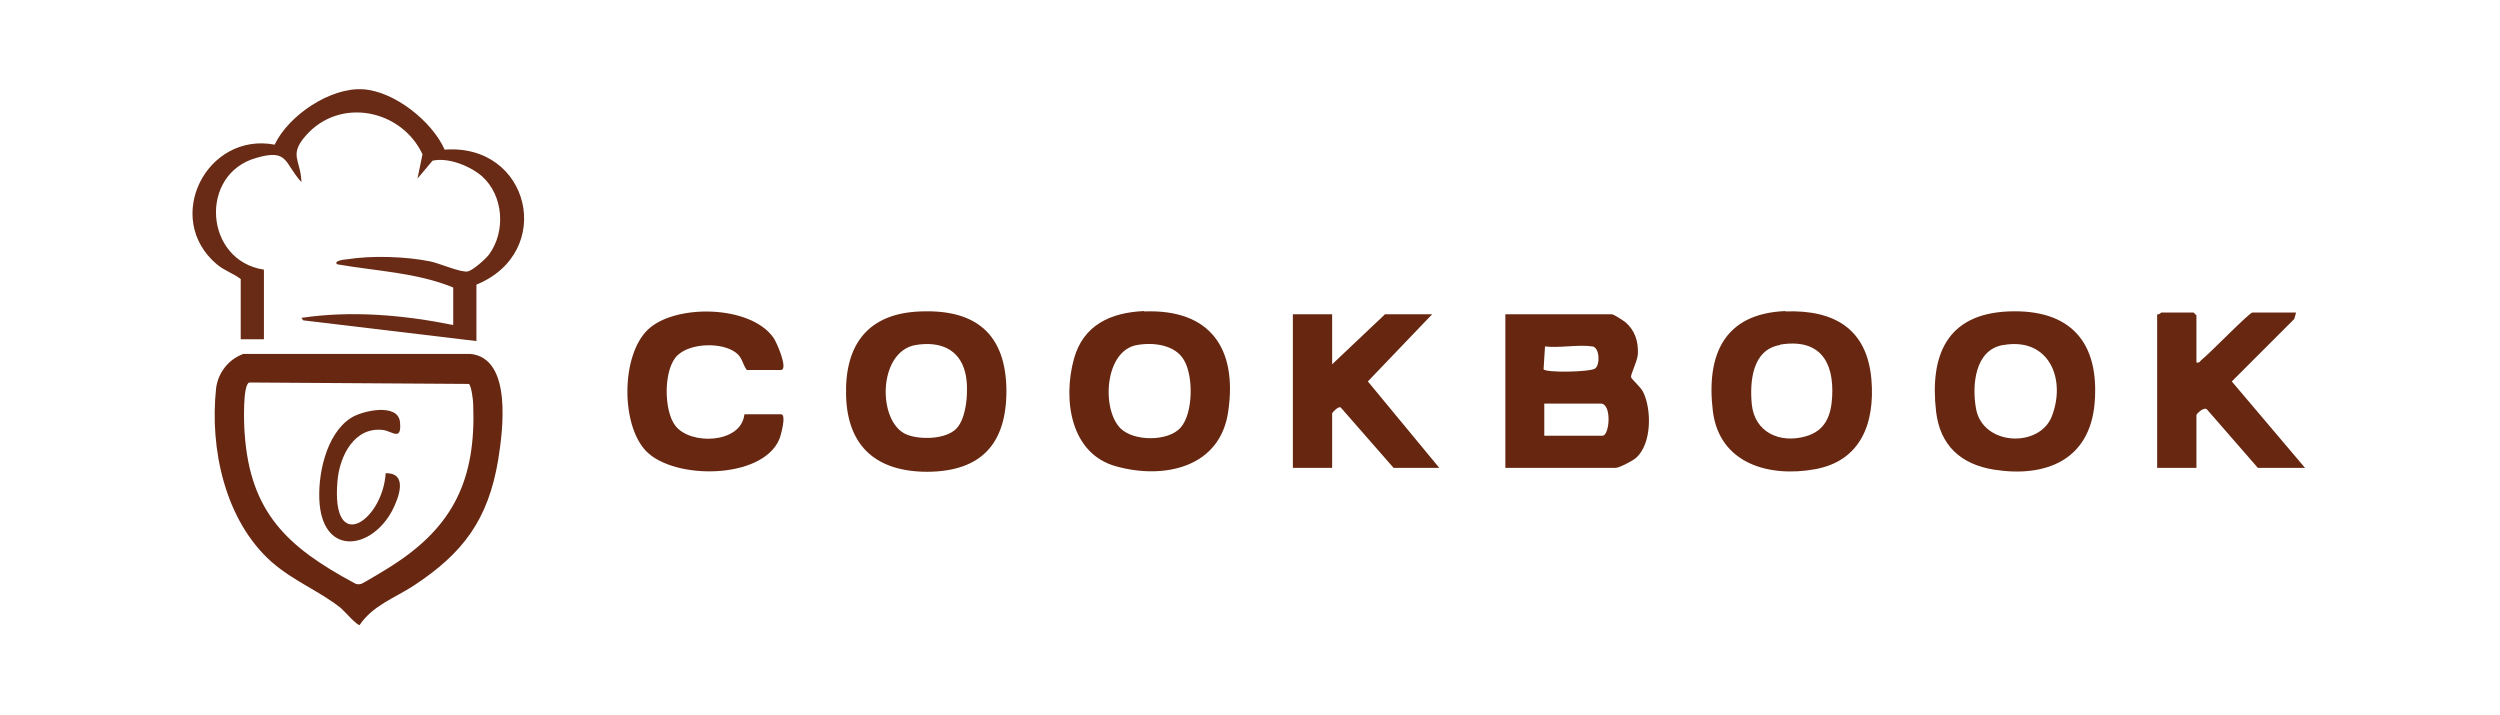
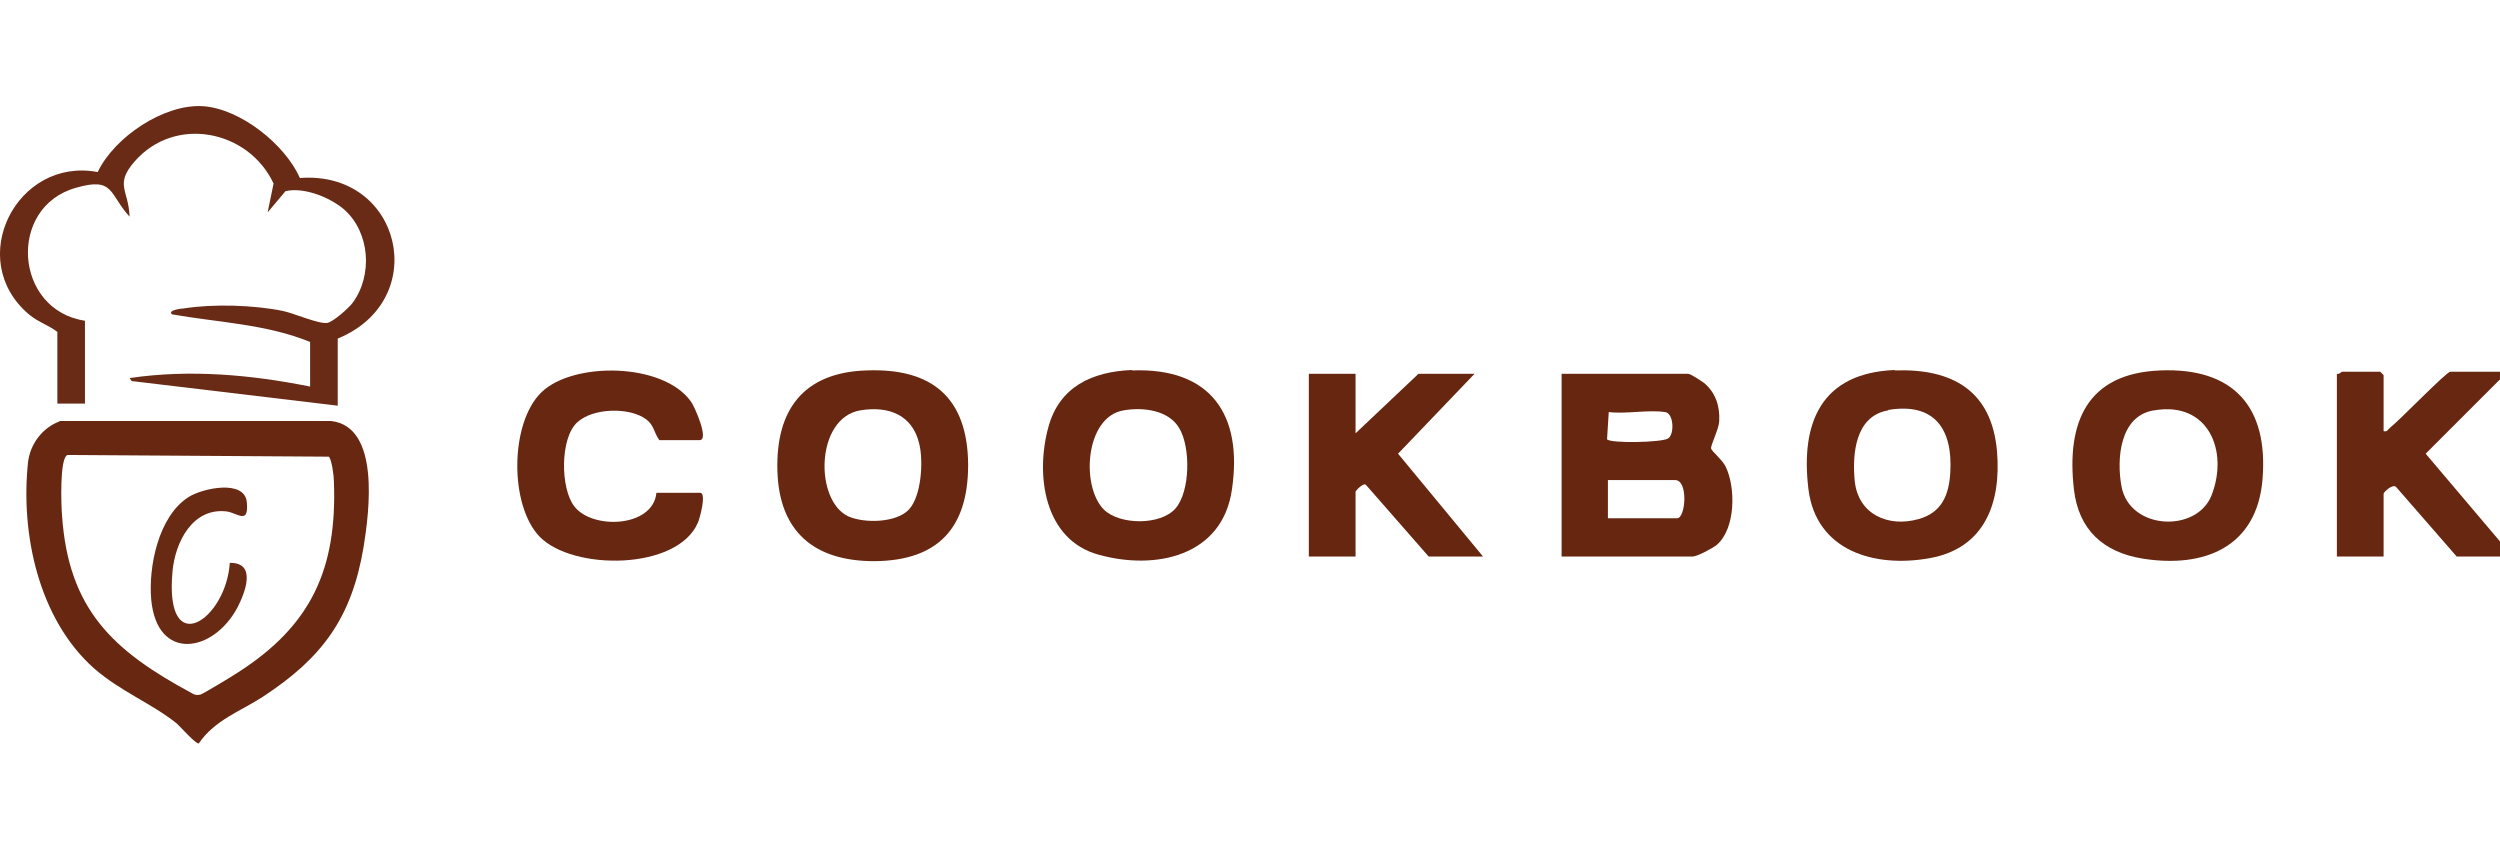
- <svg xmlns="http://www.w3.org/2000/svg" id="Layer_1" version="1.1" viewBox="0 0 700 200">
+ <svg xmlns="http://www.w3.org/2000/svg" id="Layer_1" version="1.1" viewBox="0 0 588.5 200">
  <defs>
    <style>
      .st0 {
        fill: #66260f;
      }

      .st1 {
        fill: #692a14;
      }

      .st2 {
        fill: #692b15;
      }

      .st3 {
        fill: #672710;
      }

      .st4 {
        fill: #672711;
      }

      .st5 {
        fill: #662610;
      }
    </style>
  </defs>
-   <path class="st4" d="M67.9,99.1h63.9c11.7,1.3,9,21.5,7.7,29.6-2.8,16.8-9.8,26.2-23.7,35.3-5.2,3.4-11.4,5.5-15.1,11-.7.2-4.3-3.9-5.2-4.7-6-4.8-13.2-7.5-19.5-13-13-11.6-17.3-31.6-15.5-48.5.5-4.3,3.4-8.1,7.4-9.6h0ZM69.8,107.1c-1.9.6-1.5,11.9-1.3,14.2,1.5,22.2,12,31.9,30.6,41.9.6.4,1.2.5,2,.3.5-.1,7.8-4.5,8.8-5.2,17.2-11,23.4-24.3,22.6-45,0-1.2-.5-5.2-1.2-5.8l-61.5-.4h0Z" />
-   <path class="st2" d="M67.5,78.2c-2.2-1.7-4.5-2.3-6.8-4.2-15.2-12.9-2.8-37.1,16.2-33.5,3.9-8.2,15.6-16.1,24.8-15.5,8.8.6,19.3,9,22.8,16.9,23.9-1.8,31.1,28.7,8.9,37.8v15.8l-48.5-5.8-.5-.7c14.1-2.1,28.6-.8,42.5,2v-10.5c-10.2-4.2-21.7-4.6-32.5-6.5-1.2-1,2.4-1.4,2.8-1.4,6.9-1.1,16.5-.8,23.3.6,2.5.5,8.6,3.2,10.5,2.8,1.4-.3,4.9-3.4,5.9-4.7,4.8-6.5,4.1-16.6-2-22-3.4-2.9-9.5-5.3-13.8-4.3l-4.2,5,1.4-6.8c-5.9-12.6-23.2-16.1-32.7-5.2-4.8,5.5-1.4,6.7-1.2,13-4.9-5.4-3.6-9.4-12.6-6.8-16.2,4.5-14.6,28.8,2.1,31.3v19.5h-6.5v-16.8h0Z" />
-   <path class="st0" d="M421.5,131v-43h29.8c.6,0,3.1,1.7,3.8,2.2,2.7,2.3,3.7,5.5,3.5,9-.1,1.9-2.1,5.7-1.9,6.4.2.7,2.6,2.6,3.4,4.2,2.4,4.9,2.4,14.5-2,18.4-.9.8-4.7,2.8-5.7,2.8h-30.8ZM445.8,97c-3.8-.6-9.2.5-13.2,0l-.4,6.4c.6,1,12.9.8,14.4-.2s1.3-5.9-.7-6.2ZM432.5,122h16.2c2,0,2.7-9-.5-9h-15.8v9Z" />
-   <path class="st3" d="M562.4,87.2c17.2-.7,25.5,8.5,24.1,25.6-1.3,16-13.7,21-28.2,18.7-9.3-1.5-15.1-6.8-16.2-16.3-1.8-15.7,3-27.3,20.3-28h0ZM560.9,96.6c-8,1.3-8.8,11.4-7.6,17.9,1.9,10.3,17.7,11,21.2,2.1,4.1-10.5-.8-22.2-13.5-20h0Z" />
-   <path class="st3" d="M257.9,87.2c15.5-.6,23.8,6.5,23.9,22.2,0,14.8-7,22.6-22.1,22.7-14.1,0-22.4-6.9-22.8-21.3-.4-14.4,6.2-23.1,20.9-23.6h0ZM256.4,96.6c-10.6,1.8-10.8,21.4-2.7,25,3.7,1.6,11.1,1.5,14.1-1.6s3.5-11.4,2.5-15.5c-1.6-6.9-7.3-9-13.9-7.9h0Z" />
-   <path class="st3" d="M499.9,87.2c13.6-.5,22.9,4.8,24.1,19.1,1,12.1-2.9,22.8-15.9,25.1-12.8,2.3-26.7-1.6-28.5-16.3-1.9-15.7,3.1-27.3,20.3-28ZM498.4,96.6c-7.8,1.3-8.5,10.3-7.9,16.6.8,7.9,7.9,11,15,9,5.5-1.5,7.2-5.7,7.5-11,.6-10.2-3.7-16.5-14.6-14.7h0Z" />
-   <path class="st5" d="M320.4,87.2c18.5-.7,26.1,10.4,23.5,28-2.2,15.7-17.9,19.1-31.3,15.4-13-3.5-15-18.9-11.9-30.1,2.6-9.5,10.3-13,19.6-13.4h0ZM318.4,96.6c-9.1,1.5-10.1,18-4.6,23.4,3.7,3.6,13.3,3.7,16.8-.3s3.6-14.4.9-18.9c-2.5-4.3-8.6-5-13.1-4.2h0Z" />
-   <path class="st4" d="M615,101.5c.9.2,1-.4,1.5-.8,2.2-1.7,13.3-13.2,14.2-13.2h12.2l-.5,1.8-17.5,17.5,20.5,24.2h-13.2l-14.2-16.3c-.8-1-3,1.2-3,1.5v14.8h-11v-43c.5.2,1.1-.5,1.2-.5h9l.8.8v13.2h0Z" />
-   <path class="st0" d="M373,88v14l14.8-14h13.2l-18,18.8,20,24.2h-12.8l-14.7-16.8c-.6-.8-2.5,1.4-2.5,1.5v15.3h-11v-43h11Z" />
-   <path class="st4" d="M208.5,116h10.2c1.6,0-.1,6.1-.5,7-4.8,11.3-29.5,11.4-37.3,3.3-7.1-7.4-7-26.8.5-34s28.7-7,35.2,2.3c.8,1.1,4.3,9,2,9h-9.5c-1.3-1.8-1.2-3.5-3.1-4.9-3.9-2.9-12.5-2.7-16.2.7-4.1,3.7-4,15.6-.7,19.8,4.2,5.5,18.3,5,19.3-3h0Z" />
-   <path class="st1" d="M108,132.5c6.4-.1,3.6,7,1.8,10.5-5.7,10.7-18.9,12.8-20.3-1.8-.7-7.8,1.7-19.7,8.8-24.2,3.3-2.1,13.2-4.2,13.7,1.2s-2.1,2.6-4.7,2.2c-8.1-1-12.2,7.3-12.8,14.2-1.9,21.1,12.7,11.3,13.5-2.2h0Z" />
+   <path class="st4" d="M14,99.1h63.9c11.7,1.3,9,21.5,7.7,29.6-2.8,16.8-9.8,26.2-23.7,35.3-5.2,3.4-11.4,5.5-15.1,11-.7.2-4.3-3.9-5.2-4.7-6-4.8-13.2-7.5-19.5-13-13-11.6-17.3-31.6-15.5-48.5.5-4.3,3.4-8.1,7.4-9.6h0ZM15.9,107.1c-1.9.6-1.5,11.9-1.3,14.2,1.5,22.2,12,31.9,30.6,41.9.6.4,1.2.5,2,.3.5-.1,7.8-4.5,8.8-5.2,17.2-11,23.4-24.3,22.6-45,0-1.2-.5-5.2-1.2-5.8l-61.5-.4h0Z" />
+   <path class="st2" d="M13.6,78.2c-2.2-1.7-4.5-2.3-6.8-4.2-15.2-12.9-2.8-37.1,16.2-33.5,3.9-8.2,15.6-16.1,24.8-15.5,8.8.6,19.3,9,22.8,16.9,23.9-1.8,31.1,28.7,8.9,37.8v15.8l-48.5-5.8-.5-.7c14.1-2.1,28.6-.8,42.5,2v-10.5c-10.2-4.2-21.7-4.6-32.5-6.5-1.2-1,2.4-1.4,2.8-1.4,6.9-1.1,16.5-.8,23.3.6,2.5.5,8.6,3.2,10.5,2.8,1.4-.3,4.9-3.4,5.9-4.7,4.8-6.5,4.1-16.6-2-22-3.4-2.9-9.5-5.3-13.8-4.3l-4.2,5,1.4-6.8c-5.9-12.6-23.2-16.1-32.7-5.2-4.8,5.5-1.4,6.7-1.2,13-4.9-5.4-3.6-9.4-12.6-6.8-16.2,4.5-14.6,28.8,2.1,31.3v19.5h-6.5v-16.8h.1Z" />
+   <path class="st0" d="M367.6,131v-43h29.8c.6,0,3.1,1.7,3.8,2.2,2.7,2.3,3.7,5.5,3.5,9-.1,1.9-2.1,5.7-1.9,6.4.2.7,2.6,2.6,3.4,4.2,2.4,4.9,2.4,14.5-2,18.4-.9.8-4.7,2.8-5.7,2.8h-30.9ZM391.9,97c-3.8-.6-9.2.5-13.2,0l-.4,6.4c.6,1,12.9.8,14.4-.2s1.3-5.9-.7-6.2h0ZM378.6,122h16.2c2,0,2.7-9-.5-9h-15.8v9h0Z" />
+   <path class="st3" d="M508.5,87.2c17.2-.7,25.5,8.5,24.1,25.6-1.3,16-13.7,21-28.2,18.7-9.3-1.5-15.1-6.8-16.2-16.3-1.8-15.7,3-27.3,20.3-28h0ZM507,96.6c-8,1.3-8.8,11.4-7.6,17.9,1.9,10.3,17.7,11,21.2,2.1,4.1-10.5-.8-22.2-13.5-20h-.1Z" />
+   <path class="st3" d="M204,87.2c15.5-.6,23.8,6.5,23.9,22.2,0,14.8-7,22.6-22.1,22.7-14.1,0-22.4-6.9-22.8-21.3-.4-14.4,6.2-23.1,20.9-23.6h.1ZM202.5,96.6c-10.6,1.8-10.8,21.4-2.7,25,3.7,1.6,11.1,1.5,14.1-1.6s3.5-11.4,2.5-15.5c-1.6-6.9-7.3-9-13.9-7.9h0Z" />
+   <path class="st3" d="M446,87.2c13.6-.5,22.9,4.8,24.1,19.1,1,12.1-2.9,22.8-15.9,25.1-12.8,2.3-26.7-1.6-28.5-16.3-1.9-15.7,3.1-27.3,20.3-28h0ZM444.5,96.6c-7.8,1.3-8.5,10.3-7.9,16.6.8,7.9,7.9,11,15,9,5.5-1.5,7.2-5.7,7.5-11,.6-10.2-3.7-16.5-14.6-14.7h0Z" />
+   <path class="st5" d="M266.5,87.2c18.5-.7,26.1,10.4,23.5,28-2.2,15.7-17.9,19.1-31.3,15.4-13-3.5-15-18.9-11.9-30.1,2.6-9.5,10.3-13,19.6-13.4h0ZM264.5,96.6c-9.1,1.5-10.1,18-4.6,23.4,3.7,3.6,13.3,3.7,16.8-.3s3.6-14.4.9-18.9c-2.5-4.3-8.6-5-13.1-4.2h0Z" />
+   <path class="st4" d="M561.1,101.5c.9.2,1-.4,1.5-.8,2.2-1.7,13.3-13.2,14.2-13.2h12.2l-.5,1.8-17.5,17.5,20.5,24.2h-13.2l-14.2-16.3c-.8-1-3,1.2-3,1.5v14.8h-11v-43c.5.2,1.1-.5,1.2-.5h9l.8.8v13.2h0Z" />
+   <path class="st0" d="M319.1,88v14l14.8-14h13.2l-18,18.8,20,24.2h-12.8l-14.7-16.8c-.6-.8-2.5,1.4-2.5,1.5v15.3h-11v-43h11Z" />
+   <path class="st4" d="M154.6,116h10.2c1.6,0-.1,6.1-.5,7-4.8,11.3-29.5,11.4-37.3,3.3-7.1-7.4-7-26.8.5-34s28.7-7,35.2,2.3c.8,1.1,4.3,9,2,9h-9.5c-1.3-1.8-1.2-3.5-3.1-4.9-3.9-2.9-12.5-2.7-16.2.7-4.1,3.7-4,15.6-.7,19.8,4.2,5.5,18.3,5,19.3-3h0v-.2Z" />
+   <path class="st1" d="M54.1,132.5c6.4-.1,3.6,7,1.8,10.5-5.7,10.7-18.9,12.8-20.3-1.8-.7-7.8,1.7-19.7,8.8-24.2,3.3-2.1,13.2-4.2,13.7,1.2s-2.1,2.6-4.7,2.2c-8.1-1-12.2,7.3-12.8,14.2-1.9,21.1,12.7,11.3,13.5-2.2h0Z" />
</svg>
